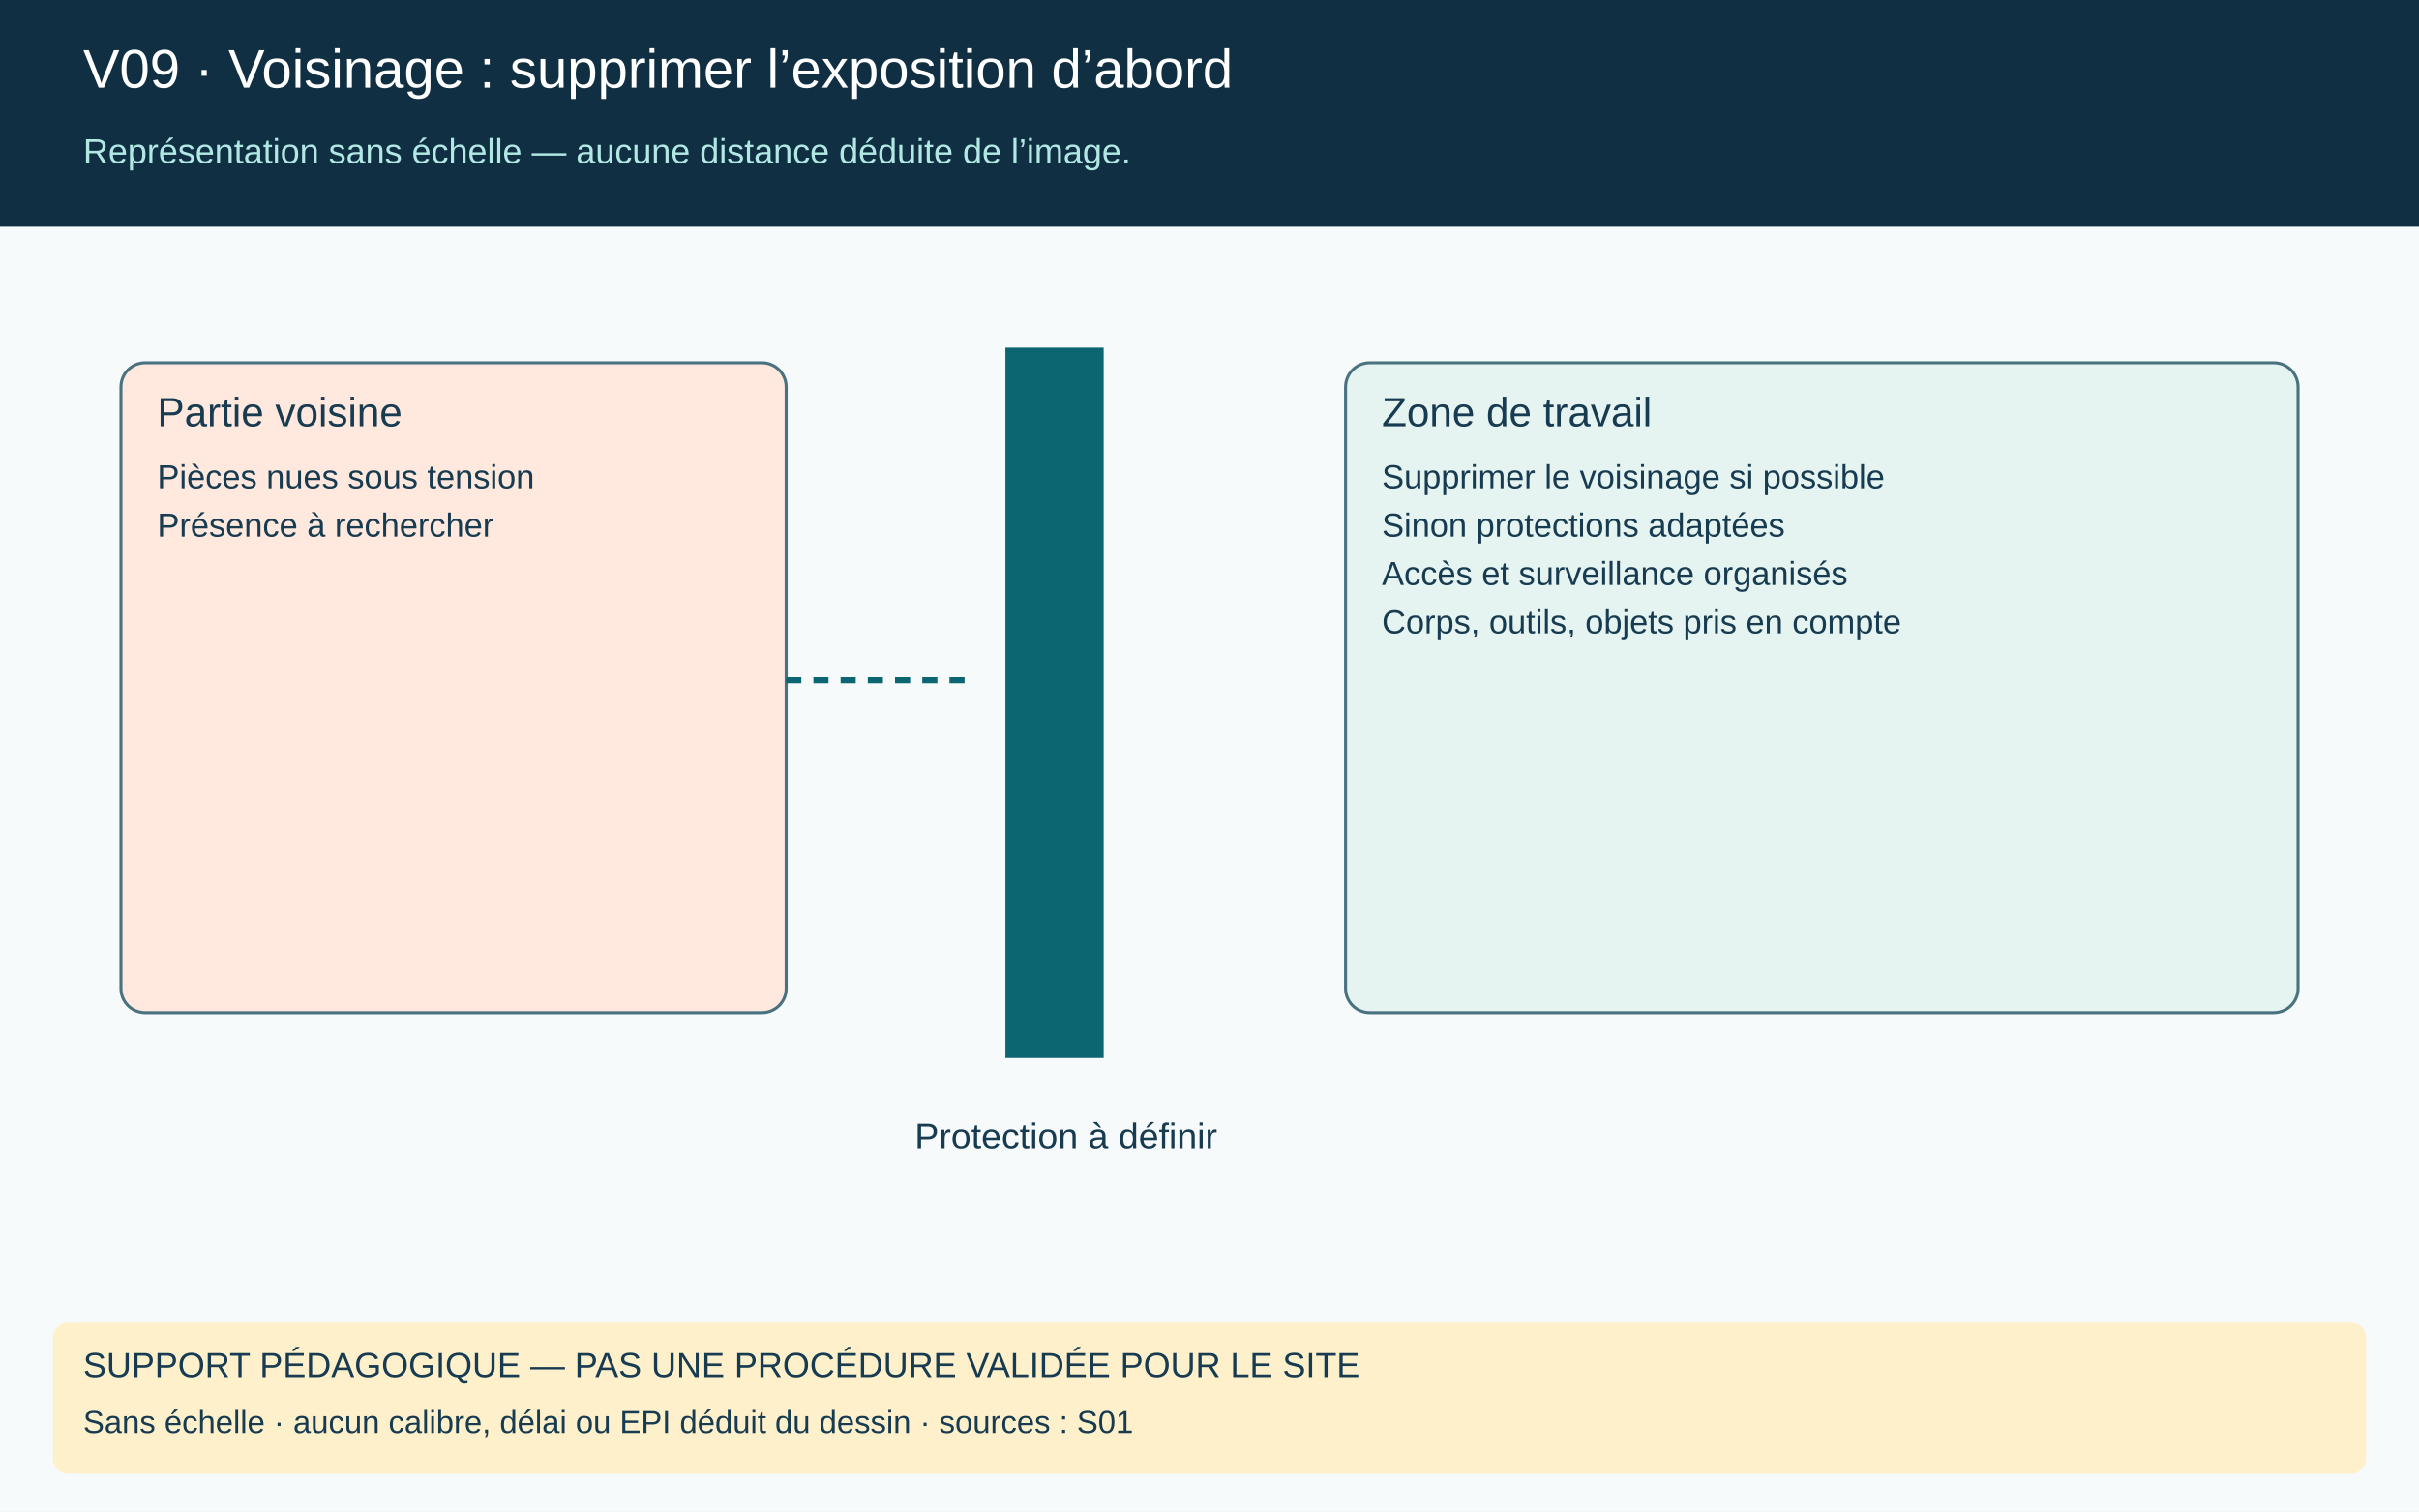
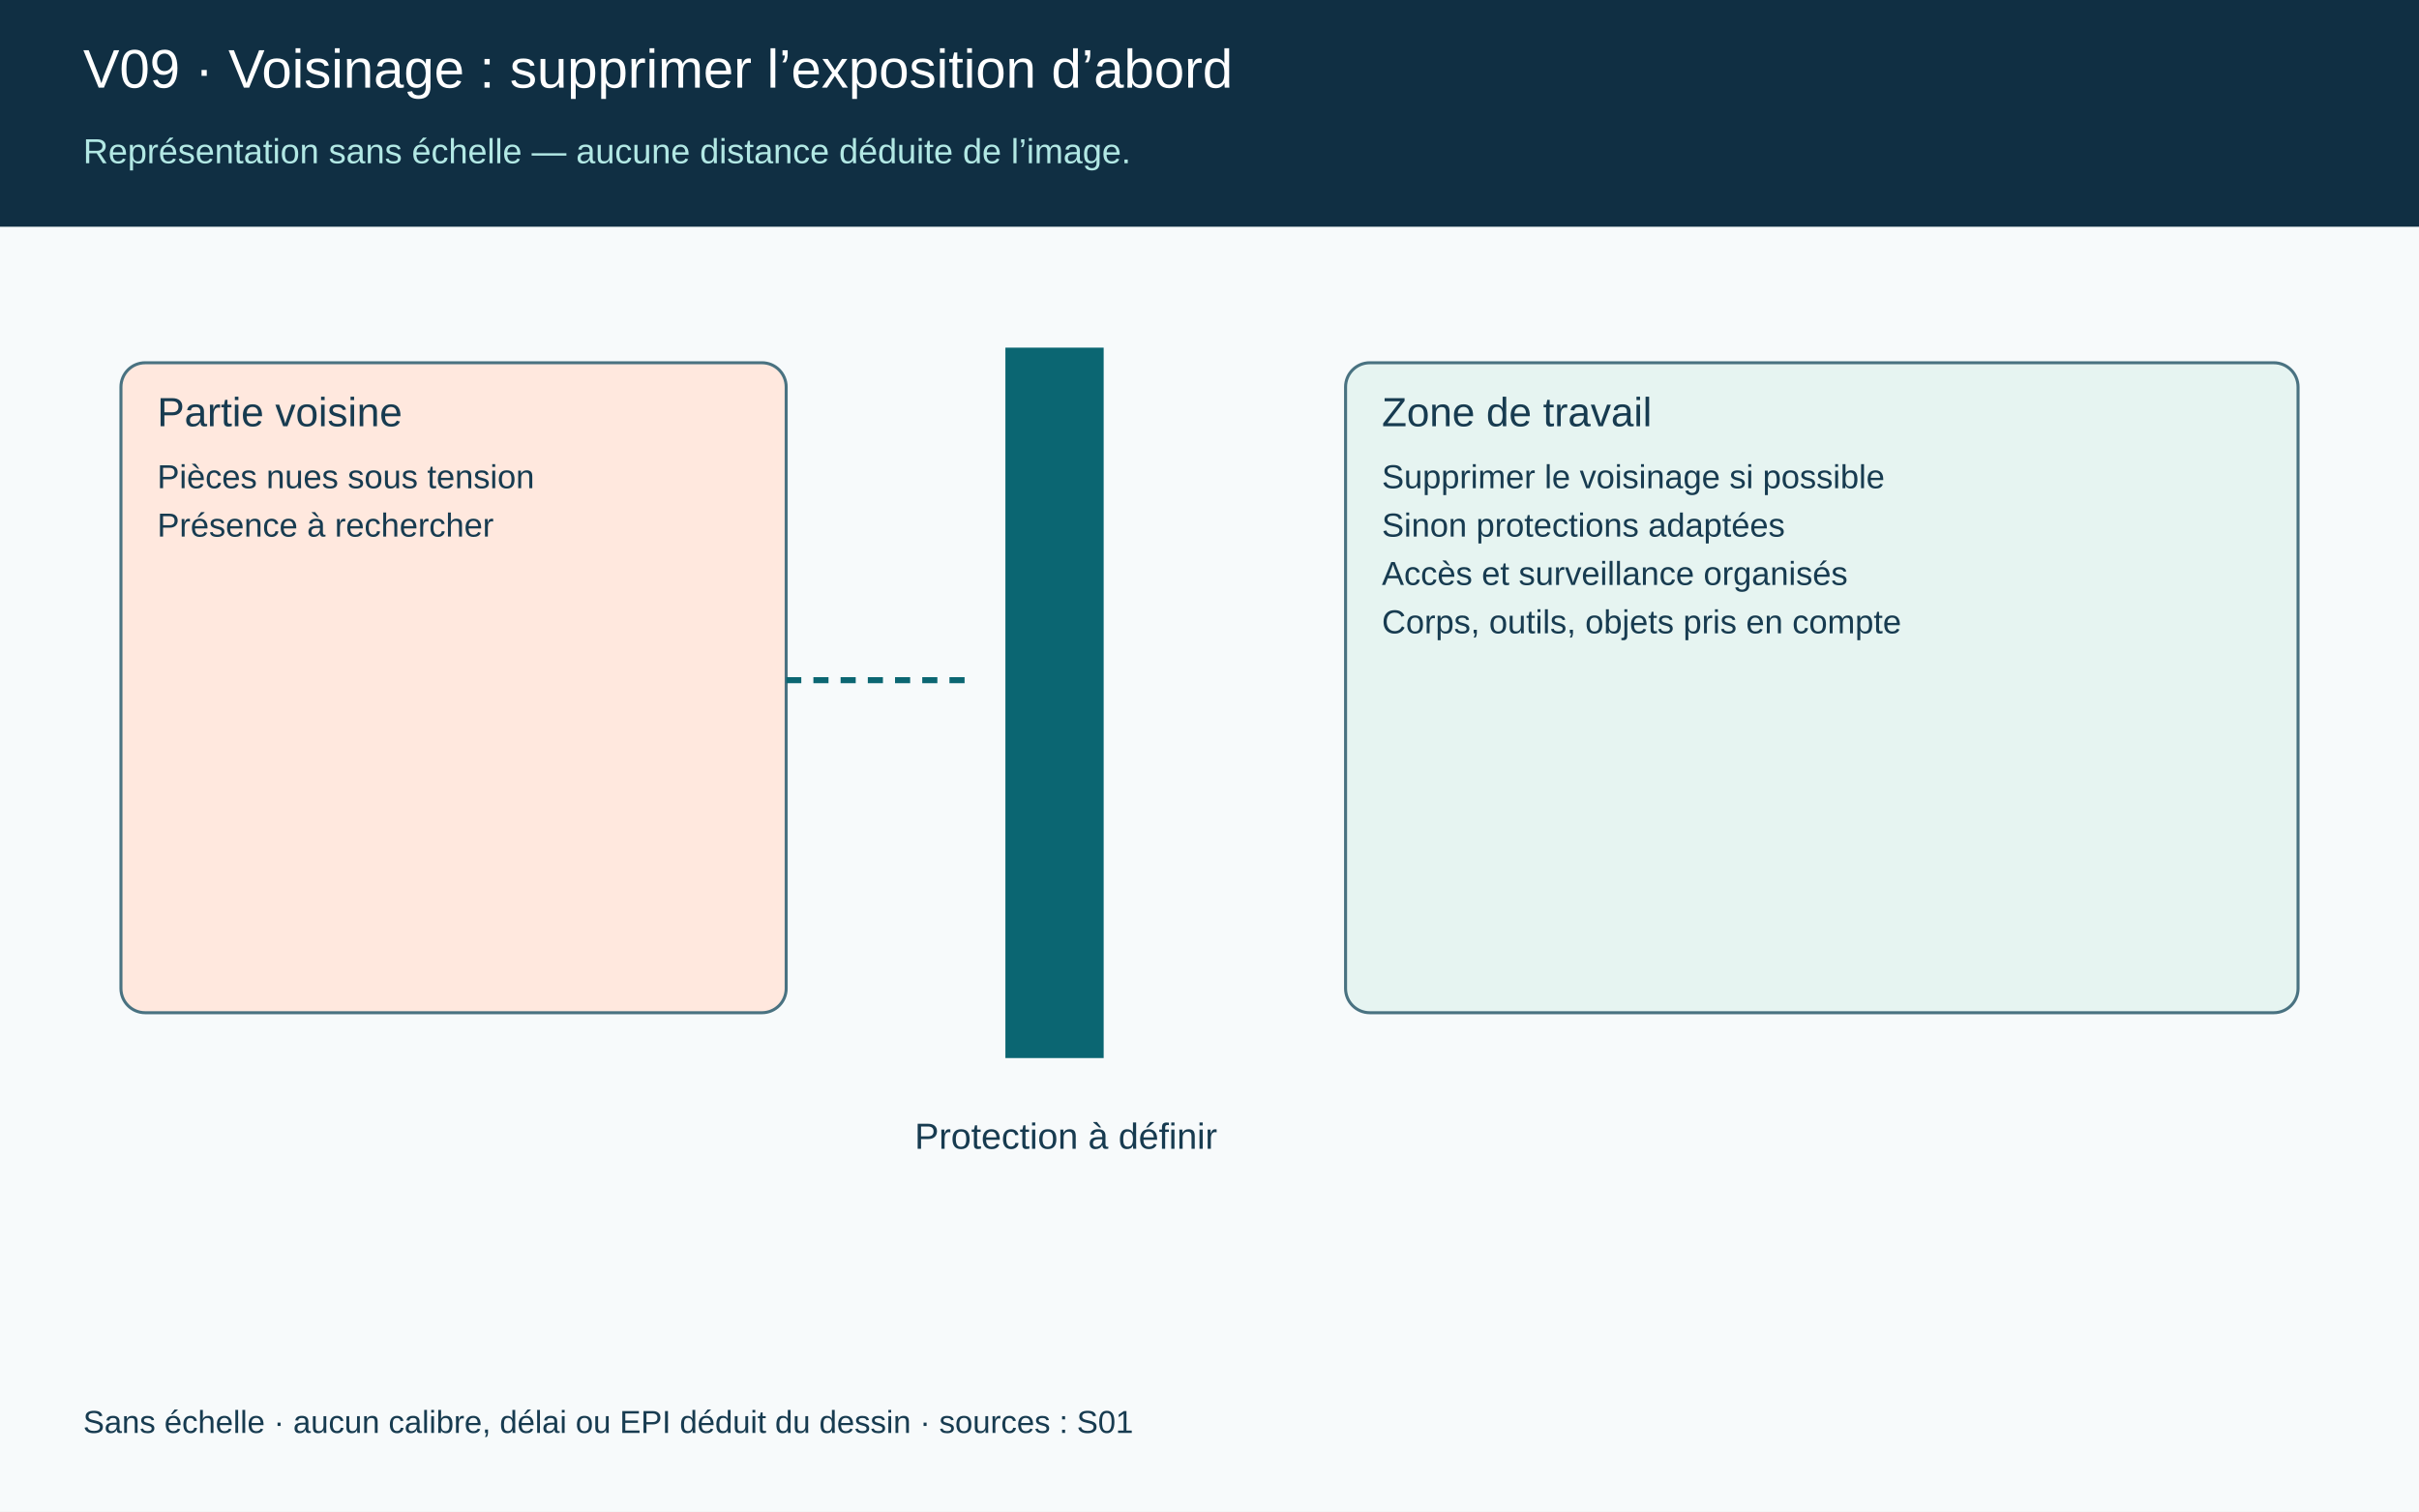
<svg xmlns="http://www.w3.org/2000/svg" width="1600" height="1000" viewBox="0 0 1600 1000" role="img" aria-labelledby="title desc">
  <defs>
    <marker id="a" markerWidth="10" markerHeight="10" refX="8" refY="3" orient="auto" markerUnits="strokeWidth">
      <path d="M0,0 L0,6 L9,3 z" fill="#0b6672" />
    </marker>
  </defs>
  <rect width="1600" height="1000" fill="#f7fafb" />
  <g font-family="Arial, sans-serif">
    <rect width="1600" height="150" fill="#102f43" />
    <text x="55" y="58" font-size="36" fill="#ffffff">V09 · Voisinage : supprimer l’exposition d’abord</text>
    <text x="55" y="108" font-size="23" fill="#b2e8e4">Représentation sans échelle — aucune distance déduite de l’image.</text>
    <rect x="80" y="240" width="440" height="430" rx="16" fill="#ffe8de" stroke="#497281" stroke-width="2" />
    <text x="104" y="282" font-size="27" fill="#173b50">Partie voisine</text>
    <text x="104" y="323" font-size="22" fill="#173b50">Pièces nues sous tension</text>
    <text x="104" y="355" font-size="22" fill="#173b50">Présence à rechercher</text>
    <rect x="665" y="230" width="65" height="470" fill="#0b6672" />
    <text x="605" y="760" font-size="24" fill="#173b50">Protection à définir</text>
    <rect x="890" y="240" width="630" height="430" rx="16" fill="#e6f4f1" stroke="#497281" stroke-width="2" />
    <text x="914" y="282" font-size="27" fill="#173b50">Zone de travail</text>
    <text x="914" y="323" font-size="22" fill="#173b50">Supprimer le voisinage si possible</text>
    <text x="914" y="355" font-size="22" fill="#173b50">Sinon protections adaptées</text>
    <text x="914" y="387" font-size="22" fill="#173b50">Accès et surveillance organisés</text>
    <text x="914" y="419" font-size="22" fill="#173b50">Corps, outils, objets pris en compte</text>
    <path d="M520,450 L645,450" fill="none" stroke="#0b6672" stroke-width="4" stroke-dasharray="10 8" />
-     <rect x="35" y="875" width="1530" height="100" rx="10" fill="#fff0cc" />
-     <text x="55" y="911" font-size="23" fill="#173b50">SUPPORT PÉDAGOGIQUE — PAS UNE PROCÉDURE VALIDÉE POUR LE SITE</text>
    <text x="55" y="948" font-size="21" fill="#173b50">Sans échelle · aucun calibre, délai ou EPI déduit du dessin · sources : S01</text>
  </g>
</svg>
